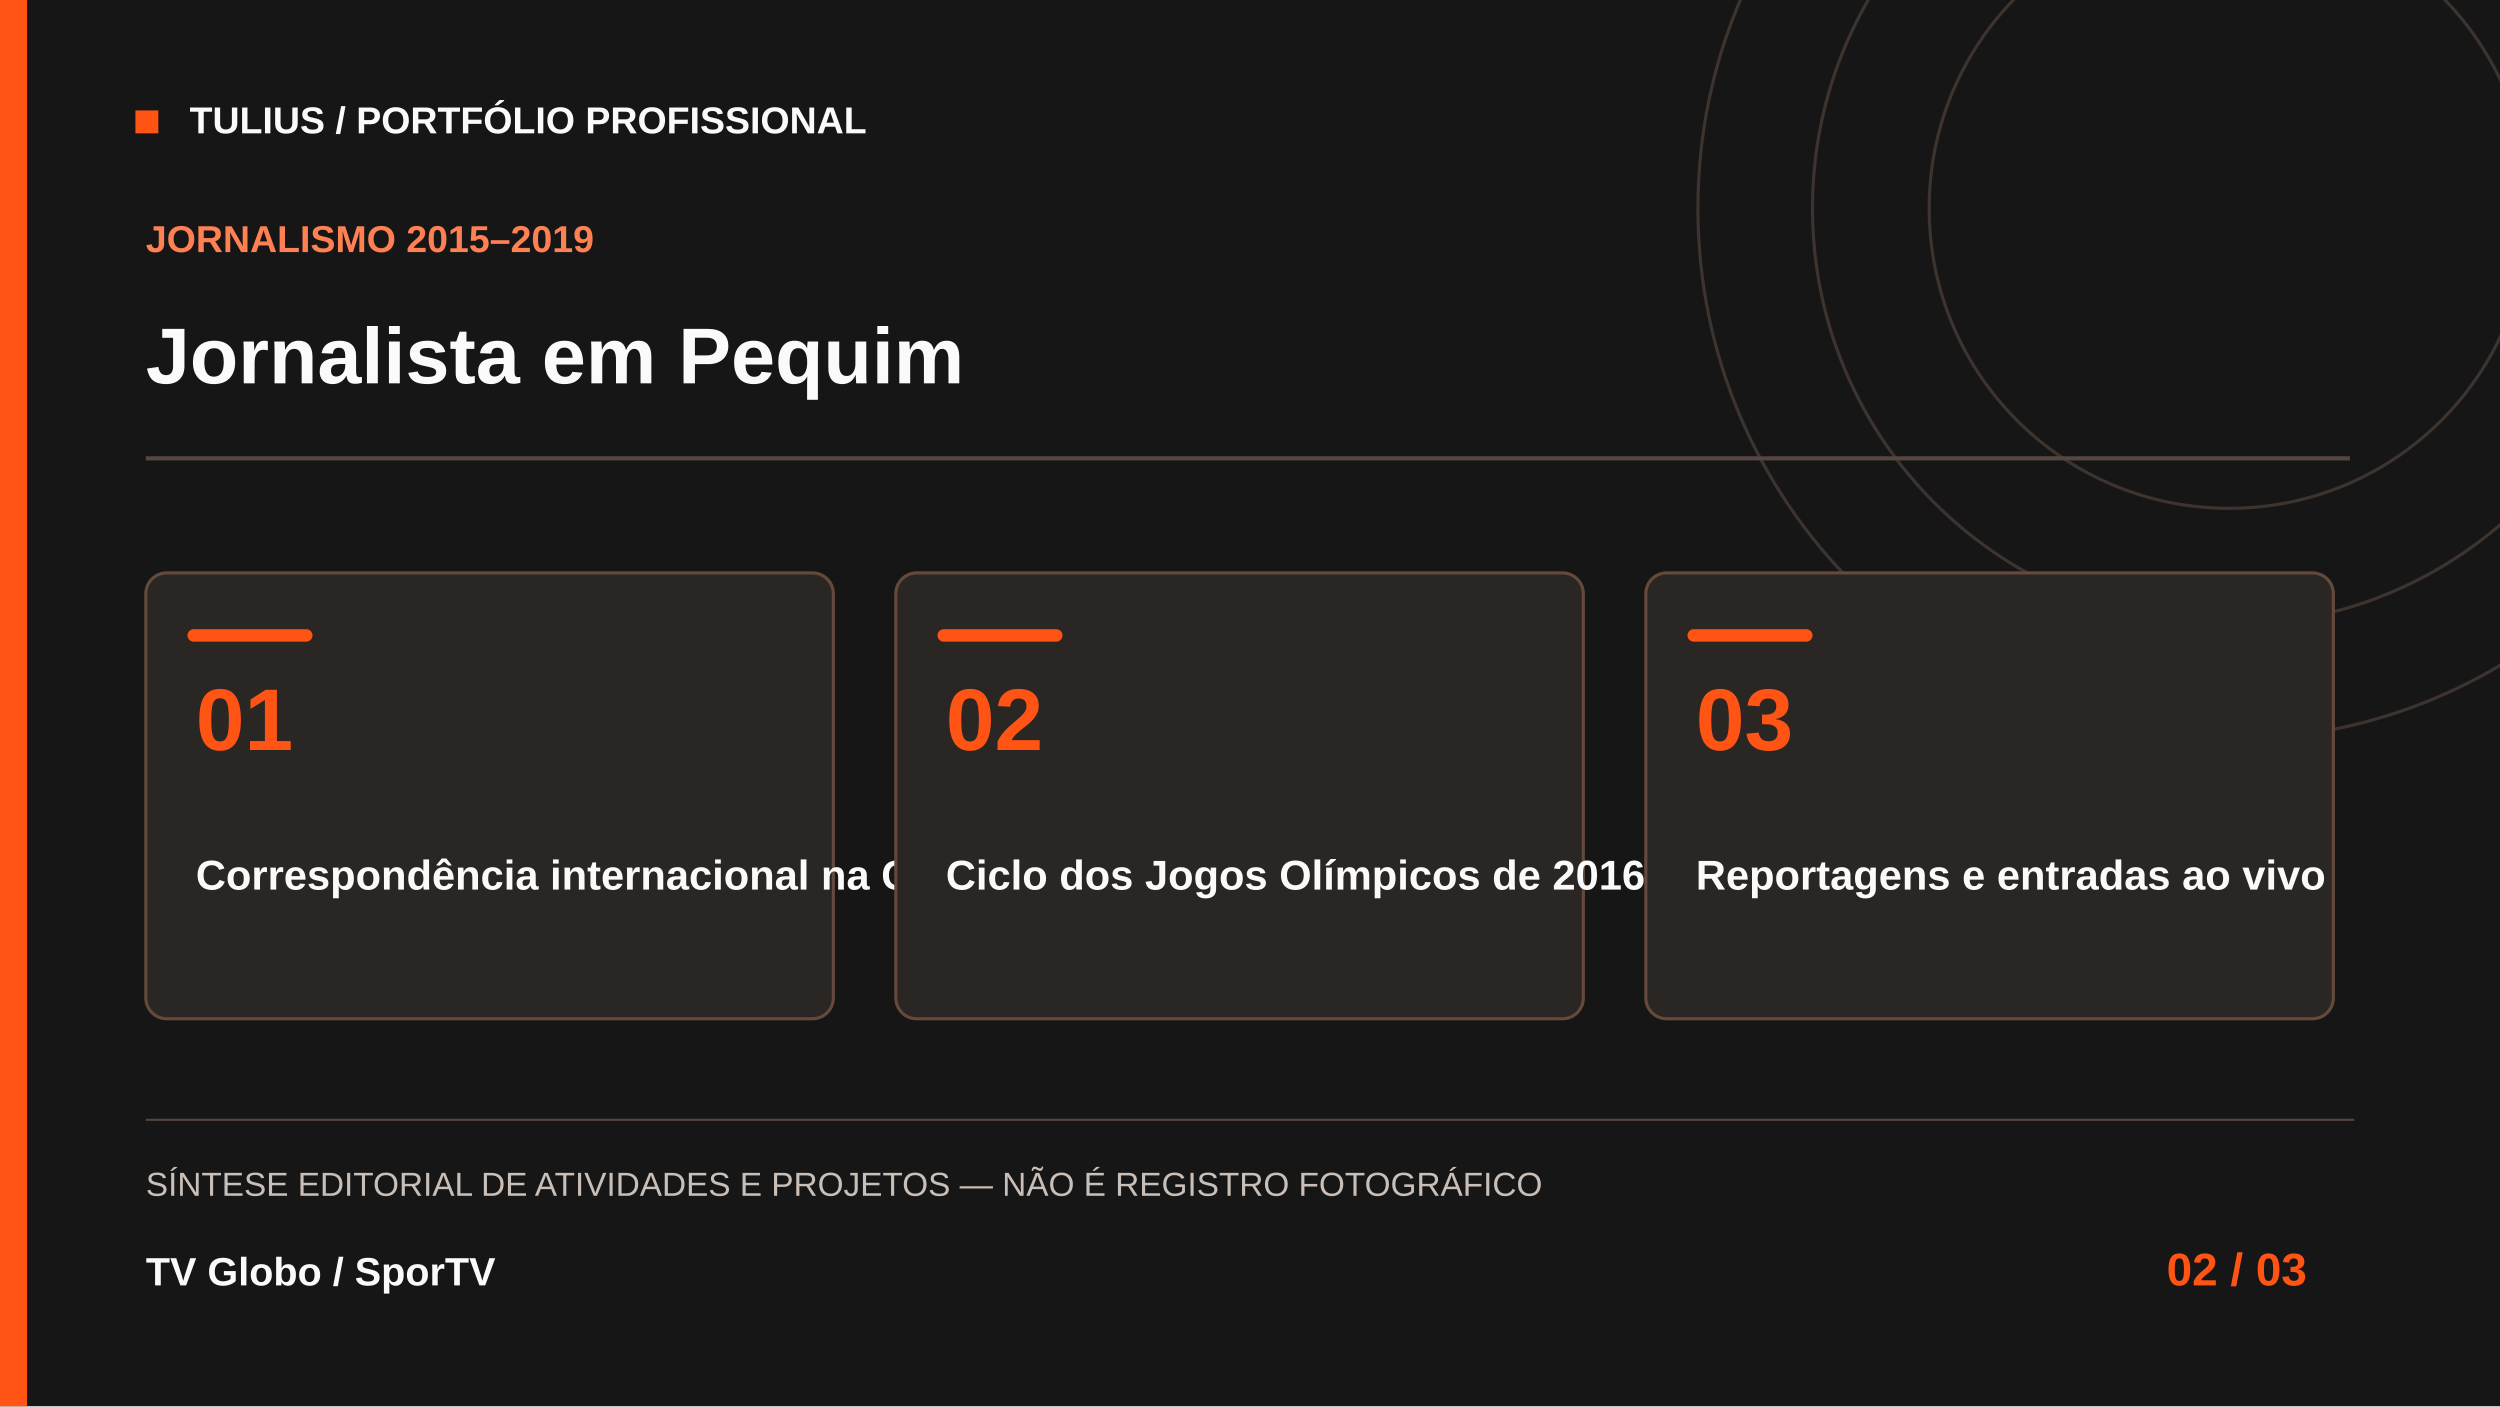
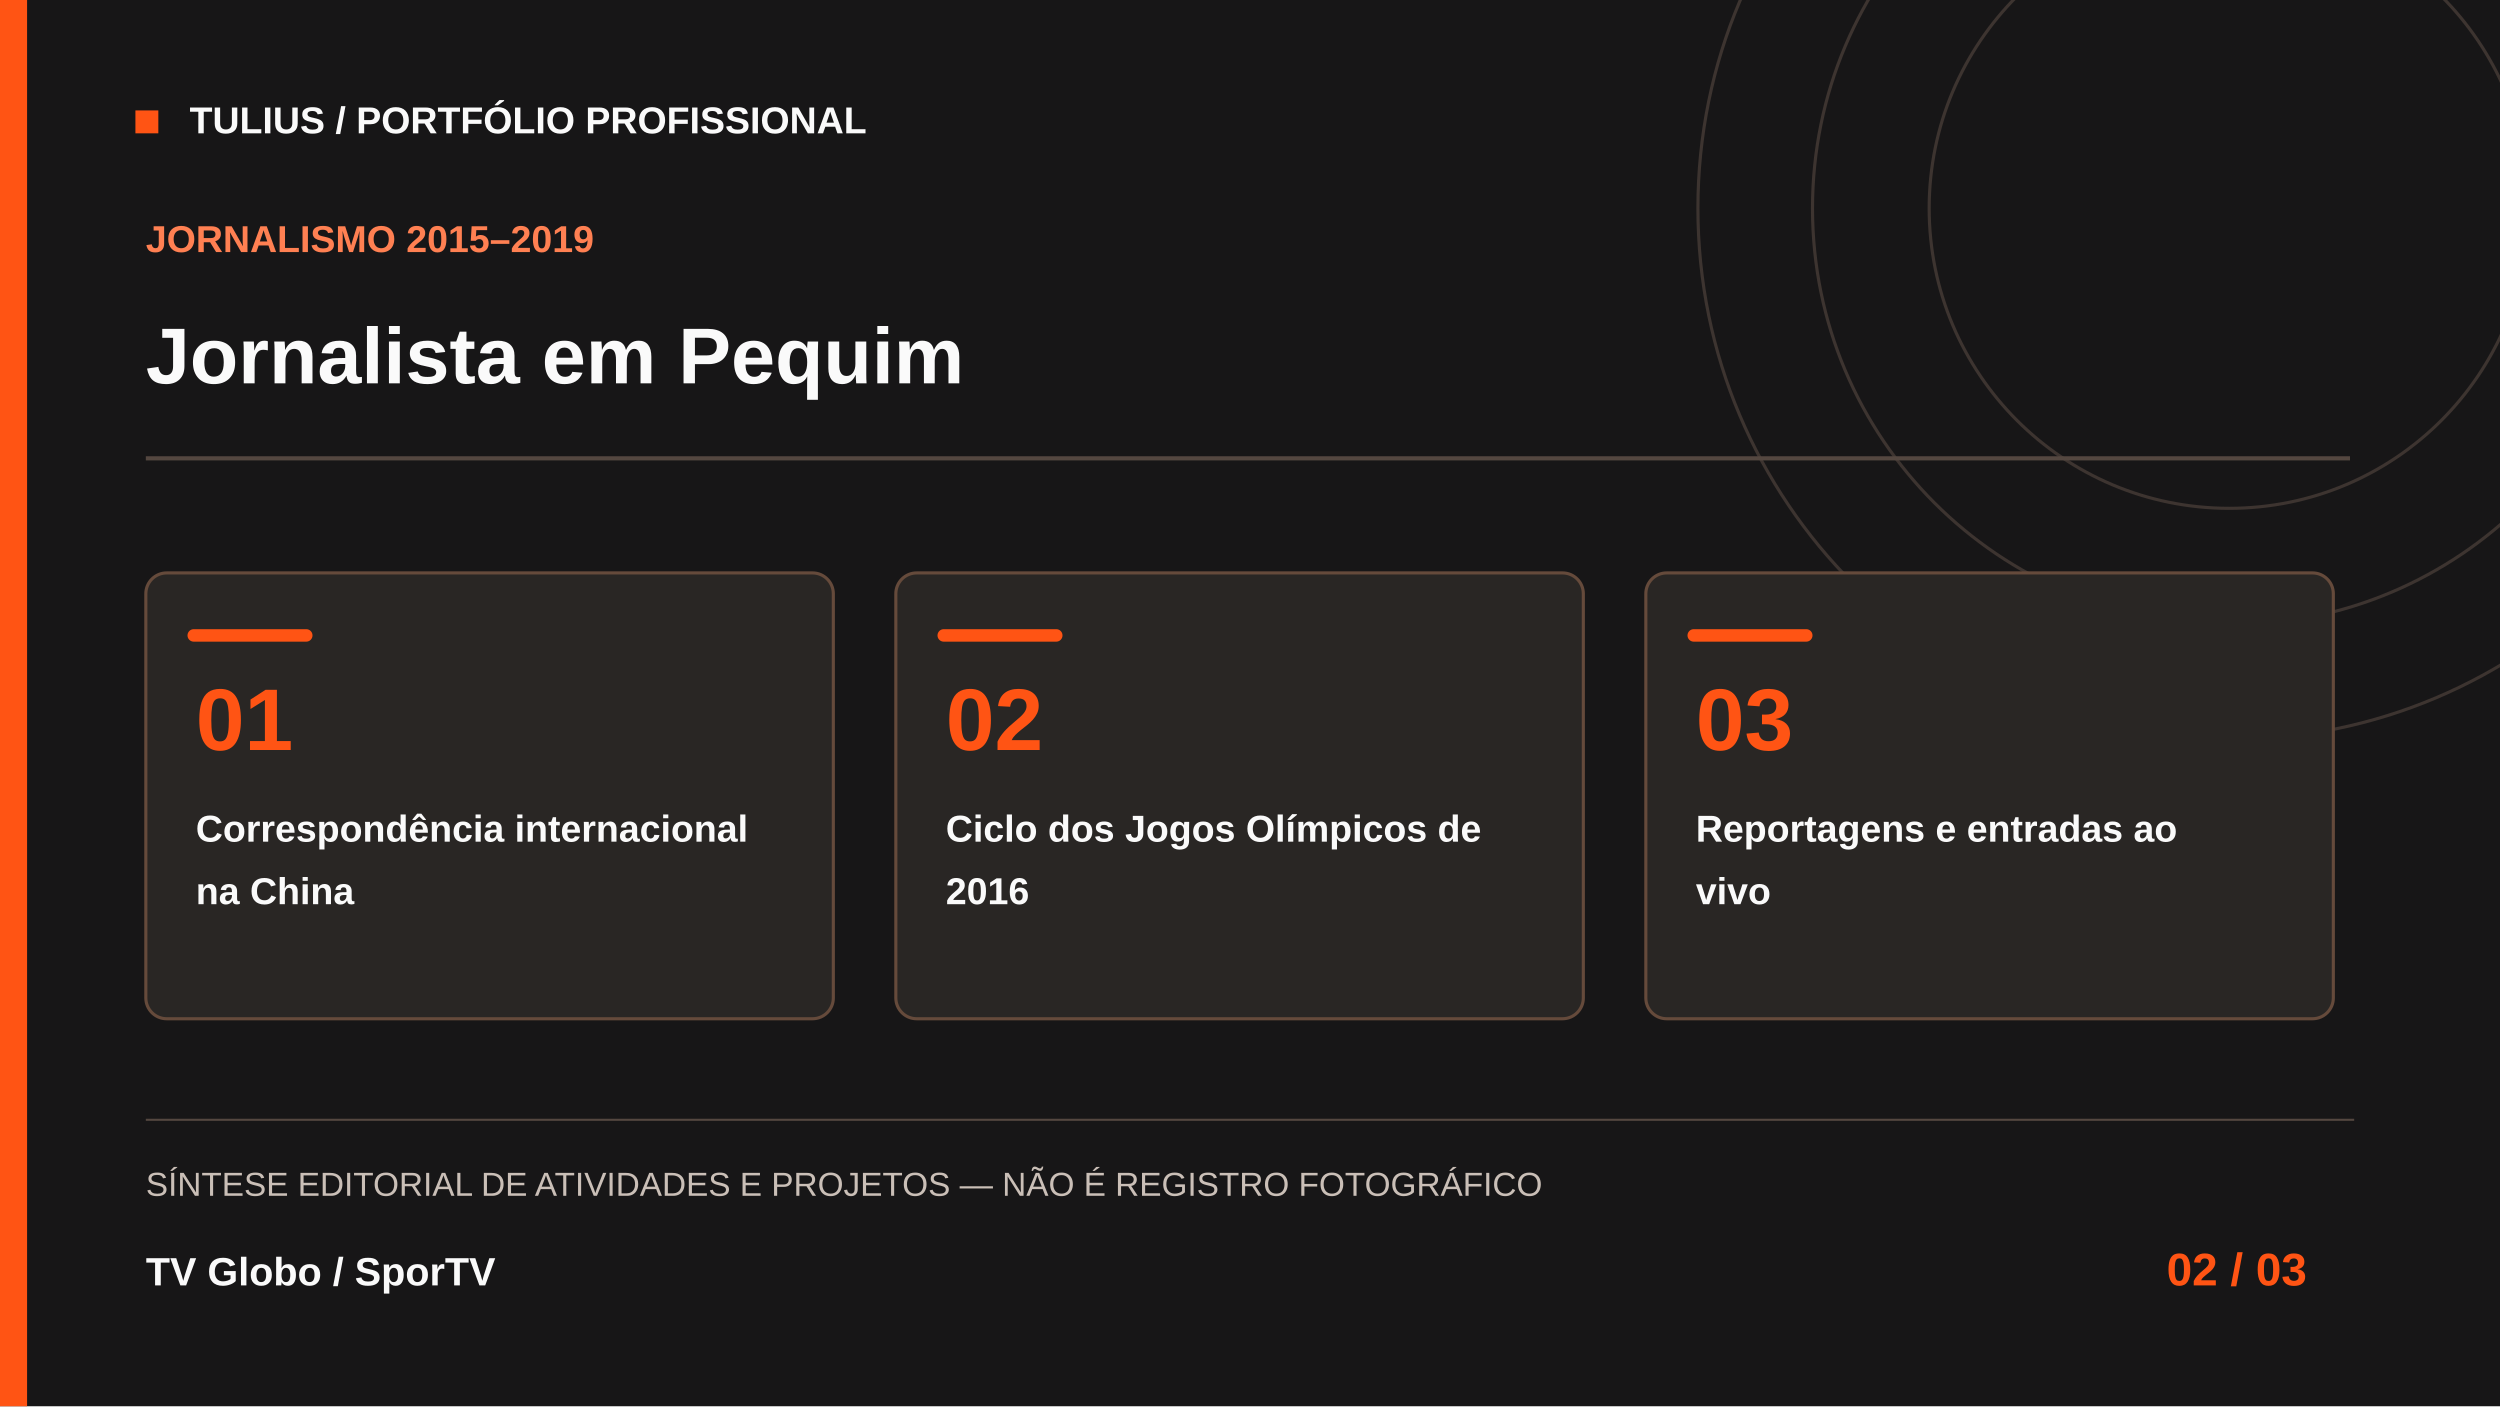
<svg xmlns="http://www.w3.org/2000/svg" width="1200" height="675" viewBox="0 0 1200 675" role="img" aria-labelledby="title desc">
  <rect width="1200" height="675" fill="#171617" />
  <rect x="0" y="0" width="13" height="675" fill="#FF5414" />
  <circle cx="1070" cy="100" r="255" fill="none" stroke="#3d3430" stroke-width="1.5" />
  <circle cx="1070" cy="100" r="200" fill="none" stroke="#3d3430" stroke-width="1.5" />
  <circle cx="1070" cy="100" r="144" fill="none" stroke="#3d3430" stroke-width="1.5" />
  <rect x="65" y="53" width="11" height="11" fill="#FF5414" />
  <text x="91" y="64" fill="#FAFAFA" font-family="Arial, Helvetica, sans-serif" font-size="18" font-weight="700">TULIUS  /  PORTFÓLIO PROFISSIONAL</text>
  <text x="70" y="121" fill="#FF8052" font-family="Arial, Helvetica, sans-serif" font-size="18" font-weight="700">JORNALISMO 2015–2019</text>
  <text x="70" y="184" fill="#FAFAFA" font-family="Arial, Helvetica, sans-serif" font-size="38" font-weight="700">Jornalista em Pequim</text>
  <line x1="70" y1="220" x2="1128" y2="220" stroke="#544740" stroke-width="2" />
  <g>
    <rect x="70" y="275" width="330" height="214" rx="10" fill="#292624" stroke="#654a3b" stroke-width="1.5" />
    <rect x="90" y="302" width="60" height="6" rx="3" fill="#FF5414" />
    <text x="94" y="360" fill="#FF5414" font-family="Arial, Helvetica, sans-serif" font-size="42" font-weight="700">01</text>
-     <text x="94" y="427" fill="#FAFAFA" font-family="Arial, Helvetica, sans-serif" font-size="20" font-weight="600">Correspondência internacional na China</text>
+     <text x="94" y="404" fill="#FAFAFA" font-family="Arial, Helvetica, sans-serif" font-size="18" font-weight="600">
+       <tspan x="94" dy="0">Correspondência internacional</tspan>
+       <tspan x="94" dy="30">na China</tspan>
+     </text>
  </g>
  <g>
    <rect x="430" y="275" width="330" height="214" rx="10" fill="#292624" stroke="#654a3b" stroke-width="1.5" />
    <rect x="450" y="302" width="60" height="6" rx="3" fill="#FF5414" />
    <text x="454" y="360" fill="#FF5414" font-family="Arial, Helvetica, sans-serif" font-size="42" font-weight="700">02</text>
-     <text x="454" y="427" fill="#FAFAFA" font-family="Arial, Helvetica, sans-serif" font-size="20" font-weight="600">Ciclo dos Jogos Olímpicos de 2016</text>
+     <text x="454" y="404" fill="#FAFAFA" font-family="Arial, Helvetica, sans-serif" font-size="18" font-weight="600">
+       <tspan x="454" dy="0">Ciclo dos Jogos Olímpicos de</tspan>
+       <tspan x="454" dy="30">2016</tspan>
+     </text>
  </g>
  <g>
    <rect x="790" y="275" width="330" height="214" rx="10" fill="#292624" stroke="#654a3b" stroke-width="1.5" />
    <rect x="810" y="302" width="60" height="6" rx="3" fill="#FF5414" />
    <text x="814" y="360" fill="#FF5414" font-family="Arial, Helvetica, sans-serif" font-size="42" font-weight="700">03</text>
-     <text x="814" y="427" fill="#FAFAFA" font-family="Arial, Helvetica, sans-serif" font-size="20" font-weight="600">Reportagens e entradas ao vivo</text>
+     <text x="814" y="404" fill="#FAFAFA" font-family="Arial, Helvetica, sans-serif" font-size="18" font-weight="600">
+       <tspan x="814" dy="0">Reportagens e entradas ao</tspan>
+       <tspan x="814" dy="30">vivo</tspan>
+     </text>
  </g>
  <rect x="70" y="537" width="1060" height="1" fill="#544740" />
  <text x="70" y="574" fill="#cabfb7" font-family="Arial, Helvetica, sans-serif" font-size="16" font-weight="500">SÍNTESE EDITORIAL DE ATIVIDADES E PROJETOS — NÃO É REGISTRO FOTOGRÁFICO</text>
  <text x="70" y="617" fill="#FAFAFA" font-family="Arial, Helvetica, sans-serif" font-size="19" font-weight="700">TV Globo / SporTV</text>
  <text x="1040" y="617" fill="#FF5414" font-family="Arial, Helvetica, sans-serif" font-size="22" font-weight="700">02 / 03</text>
</svg>
